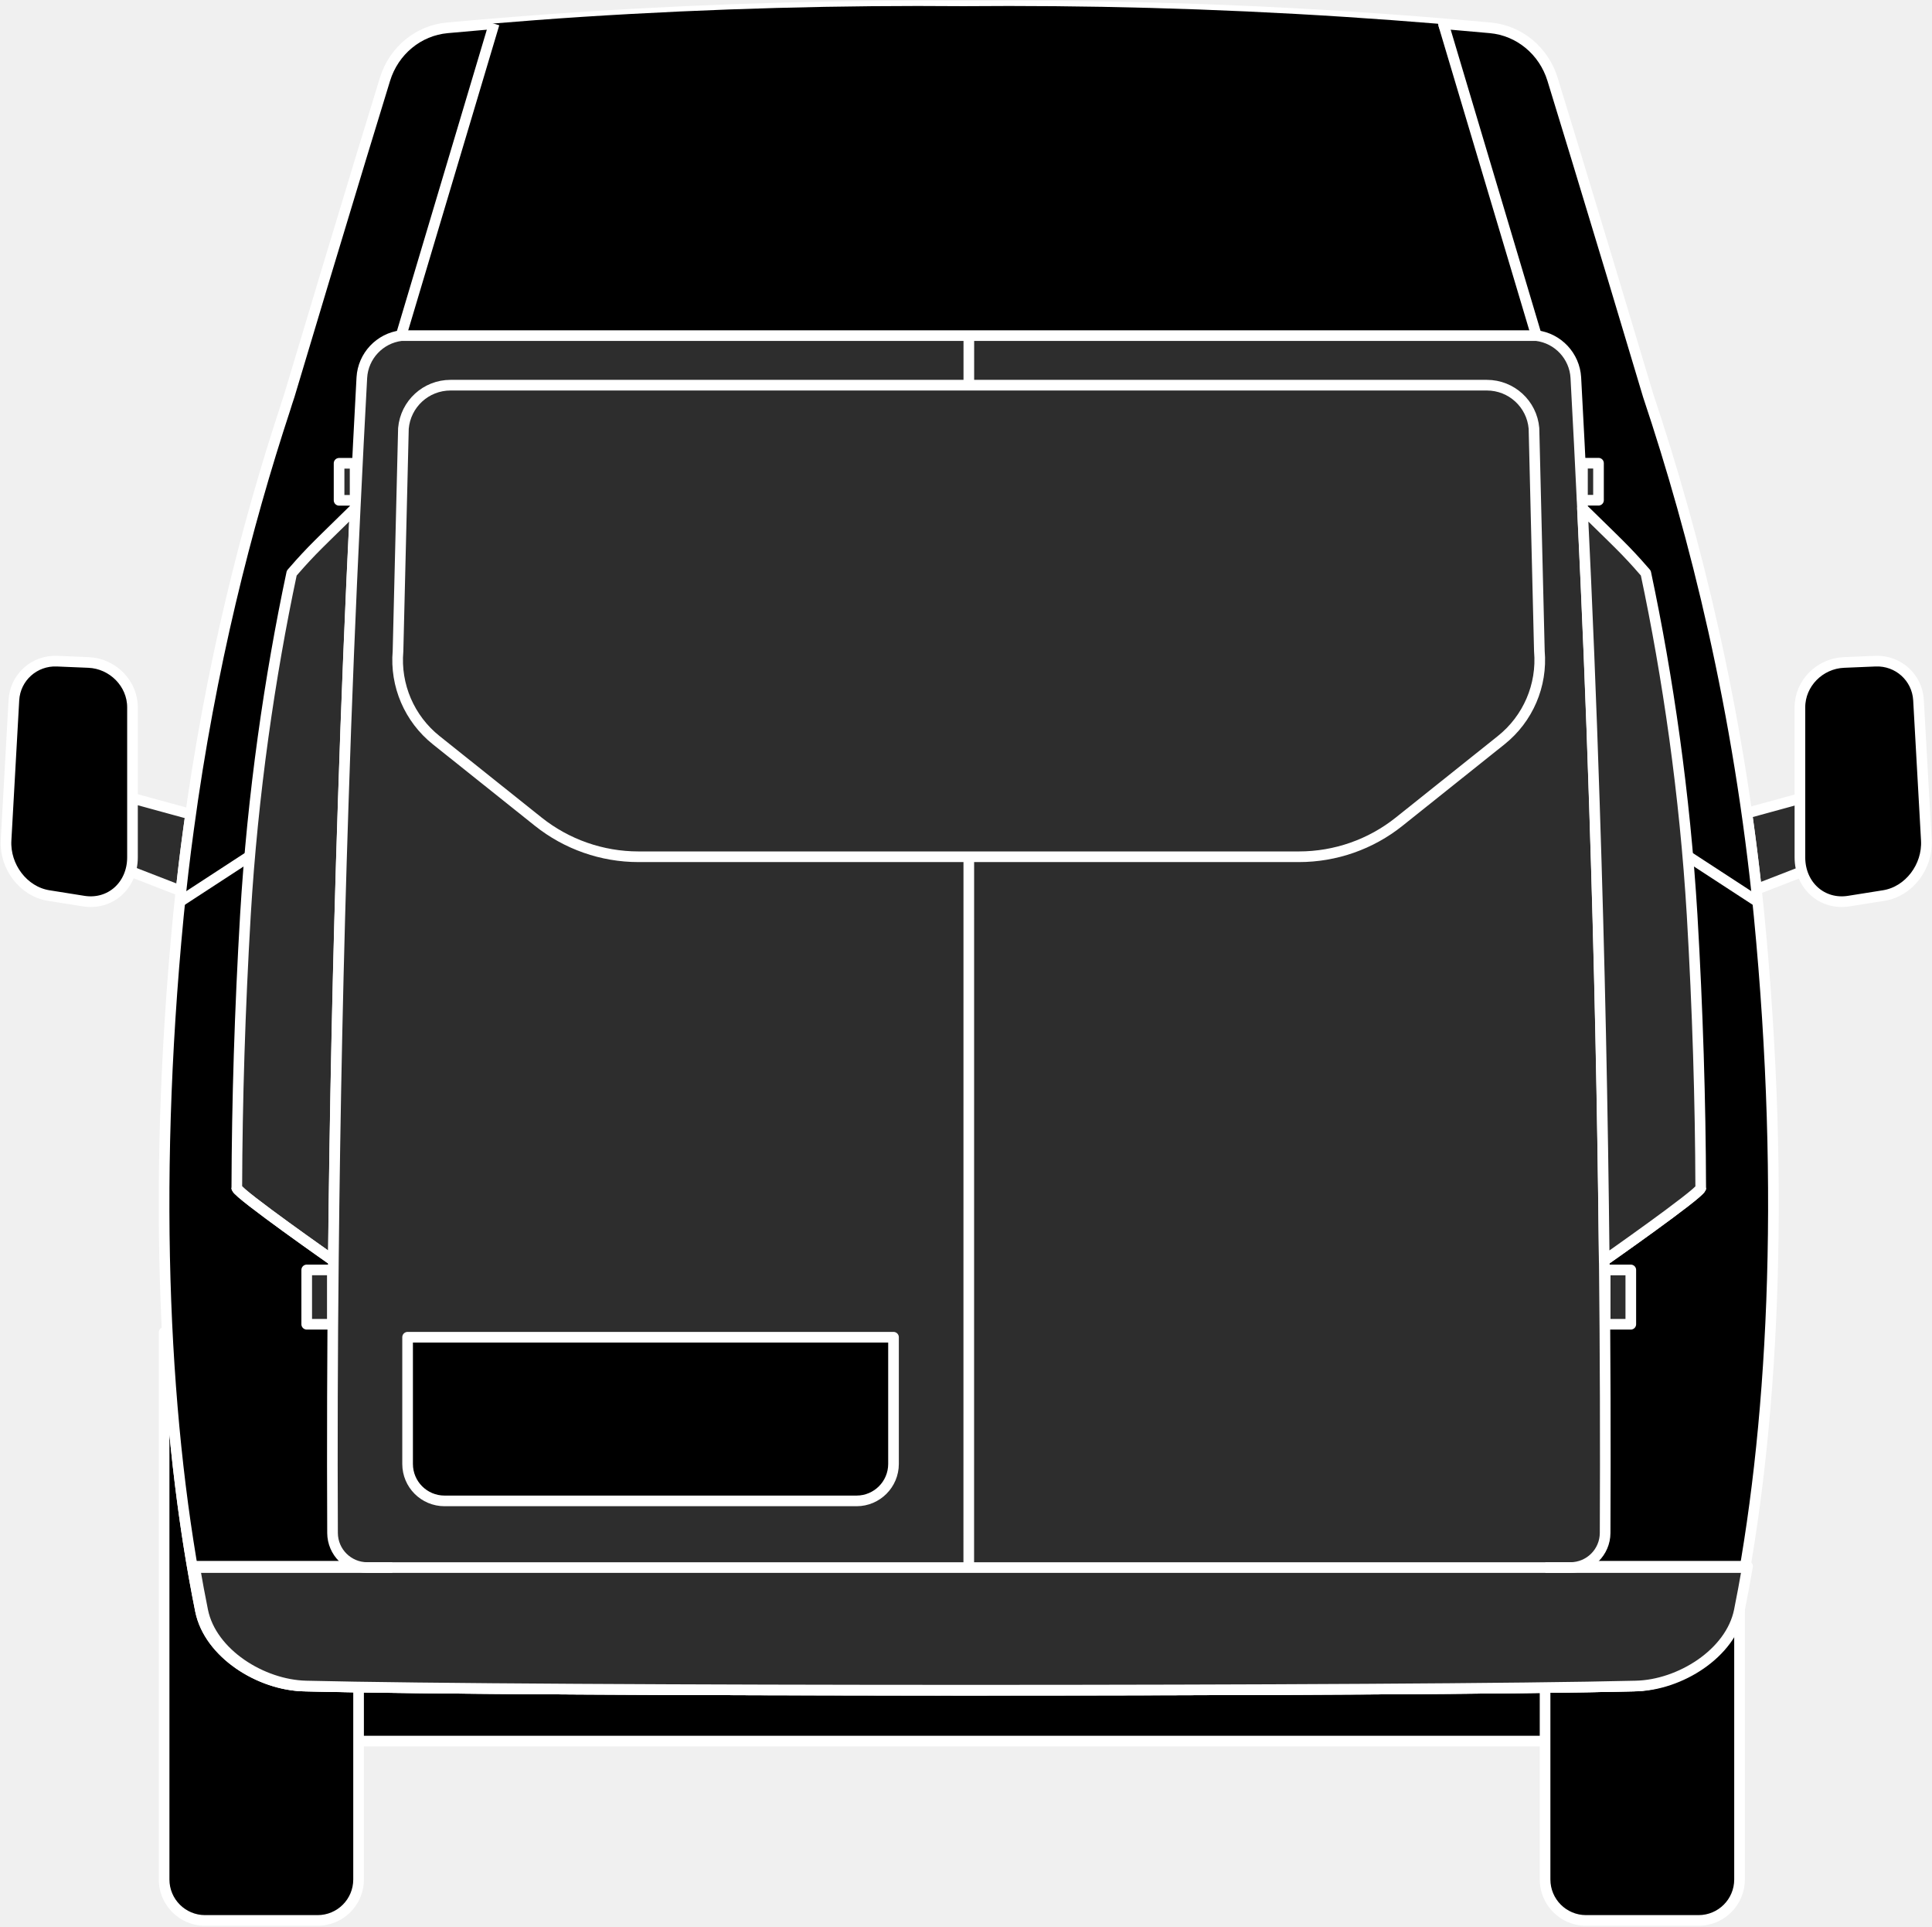
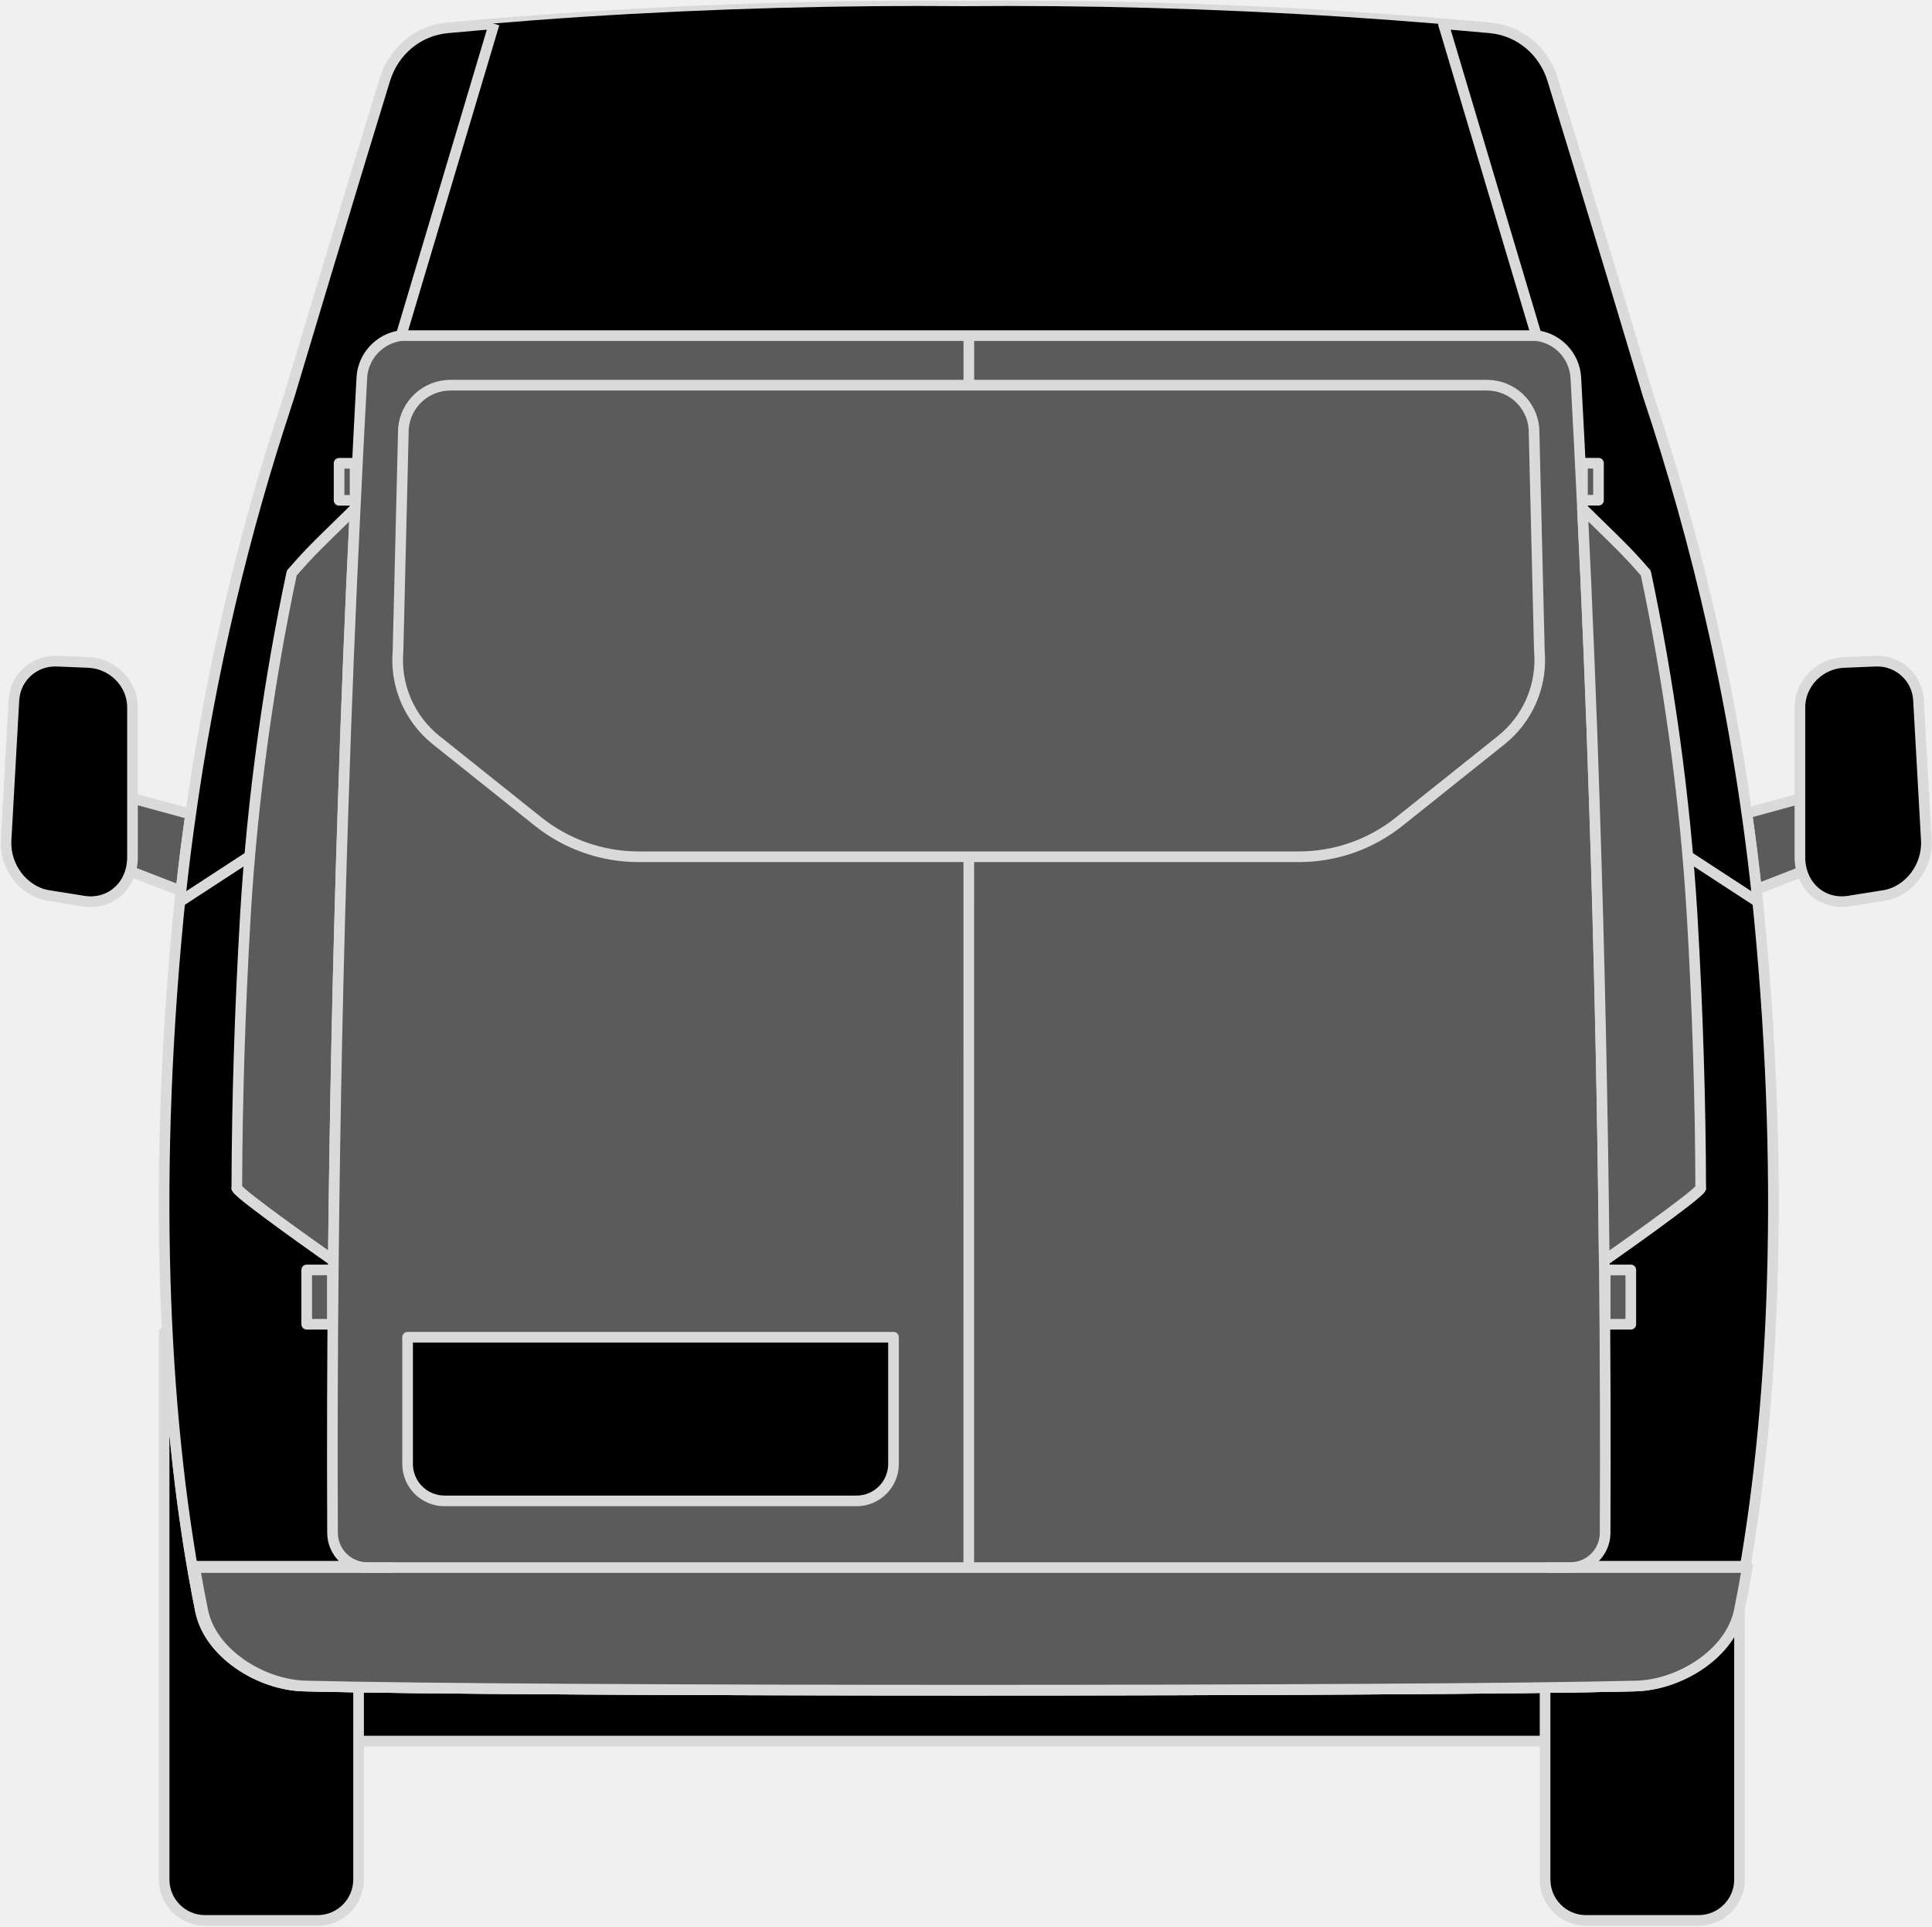
<svg xmlns="http://www.w3.org/2000/svg" width="323" height="322" viewBox="0 0 323 322" fill="none">
-   <path fill-rule="evenodd" clip-rule="evenodd" d="M55.144 281.911C94.916 282.679 216.568 282.711 263.152 282.007V291.02H55.144V281.911Z" fill="black" />
-   <path d="M55.144 281.911L55.161 281.021C54.922 281.017 54.691 281.108 54.52 281.276C54.35 281.443 54.254 281.672 54.254 281.911H55.144ZM263.152 282.007H264.042C264.042 281.768 263.947 281.54 263.777 281.373C263.607 281.205 263.377 281.113 263.139 281.117L263.152 282.007ZM263.152 291.02V291.91C263.644 291.91 264.042 291.512 264.042 291.02H263.152ZM55.144 291.02H54.254C54.254 291.512 54.652 291.91 55.144 291.91V291.02ZM55.126 282.801C94.911 283.569 216.574 283.601 263.166 282.897L263.139 281.117C216.563 281.821 94.921 281.789 55.161 281.021L55.126 282.801ZM264.042 291.02V282.007H262.262V291.02H264.042ZM55.144 291.91H263.152V290.13H55.144V291.91ZM54.254 281.911V291.02H56.034V281.911H54.254Z" fill="white" />
+   <path fill-rule="evenodd" clip-rule="evenodd" d="M55.143 281.911C94.915 282.679 216.568 282.711 263.152 282.007V291.02H55.143V281.911Z" fill="black" />
+   <path d="M55.143 281.911L55.161 281.021C54.922 281.016 54.691 281.108 54.52 281.276C54.35 281.443 54.253 281.672 54.253 281.911H55.143ZM263.152 282.007H264.042C264.042 281.768 263.946 281.54 263.777 281.373C263.607 281.205 263.377 281.113 263.139 281.117L263.152 282.007ZM263.152 291.02V291.91C263.644 291.91 264.042 291.512 264.042 291.02H263.152ZM55.143 291.02H54.253C54.253 291.512 54.652 291.91 55.143 291.91V291.02ZM55.126 282.801C94.91 283.569 216.574 283.601 263.165 282.897L263.139 281.117C216.563 281.821 94.921 281.789 55.161 281.021L55.126 282.801ZM264.042 291.02V282.007H262.262V291.02H264.042ZM55.143 291.91H263.152V290.13H55.143V291.91ZM54.253 281.911V291.02H56.033V281.911H54.253Z" fill="#DADADA" />
  <path fill-rule="evenodd" clip-rule="evenodd" d="M28.018 223.712C28.925 240.717 30.846 255.998 33.519 269.234C34.981 276.396 43.466 281.654 50.79 281.816C53.34 281.88 56.417 281.94 59.948 281.995V314.152C59.948 317.936 56.883 321 53.099 321H34.285C30.501 321 27.436 317.936 27.436 314.152V247.226V222.712L28.018 223.712Z" fill="black" />
-   <path d="M28.018 223.712L28.906 223.665C28.899 223.524 28.858 223.387 28.787 223.265L28.018 223.712ZM33.519 269.234L32.646 269.41L32.647 269.412L33.519 269.234ZM50.79 281.816L50.812 280.927L50.809 280.926L50.79 281.816ZM59.948 281.995H60.838C60.838 281.509 60.447 281.112 59.962 281.105L59.948 281.995ZM27.436 222.712L28.206 222.265C28.004 221.917 27.593 221.748 27.205 221.853C26.817 221.957 26.547 222.31 26.547 222.712H27.436ZM27.129 223.76C28.038 240.801 29.964 256.126 32.646 269.41L34.391 269.058C31.728 255.87 29.812 240.632 28.906 223.665L27.129 223.76ZM32.647 269.412C33.437 273.282 36.103 276.564 39.449 278.882C42.798 281.201 46.917 282.621 50.77 282.706L50.809 280.926C47.338 280.849 43.553 279.559 40.463 277.418C37.37 275.276 35.063 272.348 34.391 269.056L32.647 269.412ZM50.767 282.706C53.322 282.77 56.401 282.83 59.934 282.885L59.962 281.105C56.432 281.05 53.359 280.99 50.812 280.927L50.767 282.706ZM60.838 314.152V281.995H59.058V314.152H60.838ZM53.099 321.89C57.375 321.89 60.838 318.427 60.838 314.152H59.058C59.058 317.444 56.392 320.11 53.099 320.11V321.89ZM34.285 321.89H53.099V320.11H34.285V321.89ZM26.547 314.152C26.547 318.427 30.009 321.89 34.285 321.89V320.11C30.992 320.11 28.326 317.444 28.326 314.152H26.547ZM26.547 247.226V314.152H28.326V247.226H26.547ZM26.547 222.712V247.226H28.326V222.712H26.547ZM28.787 223.265L28.206 222.265L26.667 223.159L27.248 224.159L28.787 223.265Z" fill="white" />
+   <path d="M28.018 223.712L28.906 223.665C28.899 223.524 28.858 223.387 28.787 223.265L28.018 223.712ZM33.519 269.234L32.646 269.41L32.647 269.412L33.519 269.234ZM50.79 281.816L50.812 280.927L50.809 280.926L50.79 281.816ZM59.948 281.995H60.838C60.838 281.509 60.447 281.112 59.962 281.105L59.948 281.995ZM27.436 222.712L28.206 222.265C28.004 221.917 27.593 221.748 27.205 221.853C26.817 221.957 26.547 222.31 26.547 222.712H27.436ZM27.129 223.76C28.038 240.801 29.964 256.126 32.646 269.41L34.391 269.058C31.728 255.87 29.812 240.632 28.906 223.665L27.129 223.76ZM32.647 269.412C33.437 273.282 36.103 276.564 39.449 278.882C42.798 281.201 46.917 282.621 50.77 282.706L50.809 280.926C47.338 280.849 43.553 279.559 40.463 277.418C37.37 275.276 35.063 272.348 34.391 269.056L32.647 269.412ZM50.767 282.706C53.322 282.77 56.401 282.83 59.934 282.885L59.962 281.105C56.432 281.05 53.359 280.99 50.812 280.927L50.767 282.706ZM60.838 314.152V281.995H59.058V314.152H60.838ZM53.099 321.89C57.375 321.89 60.838 318.427 60.838 314.152H59.058C59.058 317.444 56.392 320.11 53.099 320.11V321.89ZM34.285 321.89H53.099V320.11H34.285V321.89ZM26.547 314.152C26.547 318.427 30.009 321.89 34.285 321.89V320.11C30.992 320.11 28.326 317.444 28.326 314.152H26.547ZM26.547 247.226V314.152H28.326V247.226H26.547ZM26.547 222.712V247.226H28.326V222.712H26.547ZM28.787 223.265L28.206 222.265L26.667 223.159L27.248 224.159L28.787 223.265Z" fill="#DADADA" />
  <path fill-rule="evenodd" clip-rule="evenodd" d="M258.312 282.073C264.277 281.997 269.3 281.911 273.133 281.815C280.457 281.653 288.942 276.395 290.404 269.233C290.546 268.531 290.685 267.822 290.823 267.108V314.151C290.823 317.935 287.758 320.999 283.975 320.999H265.16C261.376 320.999 258.312 317.935 258.312 314.151V282.073Z" fill="black" />
-   <path d="M258.312 282.073L258.3 281.183C257.813 281.19 257.422 281.586 257.422 282.073H258.312ZM273.133 281.815L273.113 280.925L273.111 280.925L273.133 281.815ZM290.404 269.233L291.276 269.411L291.277 269.409L290.404 269.233ZM290.823 267.108H291.713C291.713 266.649 291.364 266.266 290.907 266.222C290.45 266.179 290.035 266.49 289.949 266.94L290.823 267.108ZM258.323 282.963C264.29 282.887 269.317 282.801 273.155 282.705L273.111 280.925C269.283 281.021 264.264 281.107 258.3 281.183L258.323 282.963ZM273.153 282.705C277.005 282.619 281.125 281.2 284.474 278.88C287.819 276.563 290.486 273.281 291.276 269.411L289.532 269.055C288.86 272.347 286.553 275.275 283.46 277.417C280.37 279.557 276.585 280.848 273.113 280.925L273.153 282.705ZM291.277 269.409C291.419 268.704 291.559 267.993 291.697 267.276L289.949 266.94C289.812 267.652 289.673 268.357 289.532 269.057L291.277 269.409ZM289.933 267.108V314.151H291.713V267.108H289.933ZM289.933 314.151C289.933 317.443 287.267 320.109 283.975 320.109V321.889C288.25 321.889 291.713 318.426 291.713 314.151H289.933ZM283.975 320.109H265.16V321.889H283.975V320.109ZM265.16 320.109C261.867 320.109 259.202 317.443 259.202 314.151H257.422C257.422 318.426 260.884 321.889 265.16 321.889V320.109ZM259.202 314.151V282.073H257.422V314.151H259.202Z" fill="white" />
-   <path fill-rule="evenodd" clip-rule="evenodd" d="M293.643 148.654C293.171 144.327 292.636 140.08 292.045 135.917L306.919 131.846C309.472 131.161 312.13 132.588 312.954 135.107L313.245 136.012C314.069 138.52 312.78 141.236 310.32 142.187L293.643 148.654Z" fill="#2D2D2D" />
-   <path d="M293.643 148.654L292.758 148.75L292.884 149.903L293.965 149.484L293.643 148.654ZM292.045 135.917L291.81 135.059L291.053 135.266L291.164 136.042L292.045 135.917ZM306.919 131.846L306.688 130.986L306.684 130.987L306.919 131.846ZM312.954 135.107L313.802 134.836L313.8 134.83L312.954 135.107ZM313.245 136.012L312.397 136.284L312.399 136.29L313.245 136.012ZM310.32 142.187L309.998 141.357L309.998 141.358L310.32 142.187ZM294.528 148.557C294.055 144.22 293.519 139.964 292.926 135.792L291.164 136.042C291.754 140.196 292.288 144.433 292.758 148.75L294.528 148.557ZM292.28 136.776L307.154 132.704L306.684 130.987L291.81 135.059L292.28 136.776ZM307.149 132.705C309.249 132.142 311.432 133.317 312.108 135.384L313.8 134.83C312.828 131.86 309.696 130.179 306.688 130.986L307.149 132.705ZM312.107 135.379L312.397 136.284L314.092 135.741L313.802 134.836L312.107 135.379ZM312.399 136.29C313.075 138.347 312.018 140.576 309.998 141.357L310.641 143.017C313.542 141.895 315.062 138.692 314.09 135.735L312.399 136.29ZM309.998 141.358L293.321 147.824L293.965 149.484L310.641 143.017L309.998 141.358Z" fill="white" />
-   <path d="M308.265 110.732L313.523 110.512C317.33 110.349 320.522 113.228 320.743 117L322.054 140.458C322.298 144.845 319.164 149.012 314.951 149.685L309.113 150.614C304.632 151.333 300.918 148.014 300.918 143.301V118.242C300.906 114.226 304.238 110.895 308.265 110.732Z" fill="black" stroke="white" stroke-width="1.78" stroke-linejoin="round" />
-   <path fill-rule="evenodd" clip-rule="evenodd" d="M31.868 136.09C31.751 136.923 31.635 137.759 31.522 138.598C31.055 141.978 30.635 145.424 30.255 148.919L12.736 142.126C10.275 141.174 8.987 138.458 9.811 135.951L10.101 135.046C10.925 132.527 13.583 131.099 16.137 131.784L31.868 136.09Z" fill="#2D2D2D" />
-   <path d="M31.868 136.09L32.749 136.215L32.859 135.439L32.103 135.232L31.868 136.09ZM31.522 138.598L32.404 138.72L32.404 138.717L31.522 138.598ZM30.255 148.919L29.934 149.749L31.015 150.168L31.14 149.015L30.255 148.919ZM12.736 142.126L13.058 141.296L13.057 141.296L12.736 142.126ZM9.811 135.951L10.657 136.229L10.659 136.222L9.811 135.951ZM10.101 135.046L9.255 134.769L9.254 134.774L10.101 135.046ZM16.137 131.784L16.372 130.925L16.367 130.924L16.137 131.784ZM30.987 135.966C30.869 136.8 30.753 137.638 30.64 138.479L32.404 138.717C32.517 137.88 32.632 137.046 32.749 136.215L30.987 135.966ZM30.64 138.476C30.172 141.866 29.751 145.32 29.371 148.823L31.14 149.015C31.519 145.528 31.938 142.09 32.404 138.72L30.64 138.476ZM12.414 142.956L29.934 149.749L30.577 148.089L13.058 141.296L12.414 142.956ZM8.966 135.673C7.993 138.631 9.513 141.833 12.415 142.956L13.057 141.296C11.038 140.515 9.981 138.285 10.657 136.229L8.966 135.673ZM9.254 134.774L8.964 135.679L10.659 136.222L10.949 135.317L9.254 134.774ZM16.367 130.924C13.36 130.118 10.227 131.798 9.255 134.769L10.947 135.322C11.623 133.255 13.807 132.081 15.906 132.644L16.367 130.924ZM32.103 135.232L16.372 130.926L15.902 132.642L31.633 136.949L32.103 135.232Z" fill="white" />
-   <path d="M14.802 110.732L9.544 110.512C5.737 110.349 2.545 113.228 2.325 117L1.013 140.458C0.77 144.845 3.903 149.012 8.117 149.685L13.955 150.614C18.435 151.333 22.15 148.014 22.15 143.301V118.242C22.161 114.226 18.818 110.895 14.802 110.732Z" fill="black" stroke="white" stroke-width="1.78" stroke-linejoin="round" />
-   <path d="M48.376 66.112C48.121 66.855 47.888 67.598 47.656 68.341C41.214 87.91 35.167 111.554 31.523 138.598C30.873 143.299 30.316 148.127 29.828 153.037C25.313 199.627 27.53 239.567 33.519 269.234C34.981 276.396 43.466 281.654 50.79 281.816C87.851 282.745 236.072 282.745 273.133 281.816C280.457 281.654 288.942 276.396 290.405 269.234C296.382 239.567 298.611 199.627 294.095 153.037C290.753 118.796 283.359 89.454 275.548 66.112C271.601 52.88 267.597 39.602 263.546 26.289C262.223 21.948 260.9 17.607 259.565 13.266C258.091 8.472 253.982 5.095 249.153 4.654C241.539 3.957 233.774 3.342 225.87 2.831C203.561 1.38 182.216 0.858 161.962 1.032C141.696 0.858 120.351 1.392 98.054 2.831C90.149 3.342 82.384 3.957 74.77 4.654C69.942 5.095 65.833 8.472 64.359 13.266C63.036 17.595 61.701 21.936 60.377 26.289C56.327 39.614 52.334 52.88 48.376 66.112Z" fill="black" stroke="white" stroke-width="1.78" stroke-linejoin="round" />
-   <path d="M51.166 281.816C43.842 281.654 35.357 276.396 33.895 269.234C33.408 266.823 32.946 264.344 32.511 261.799H292.162C291.727 264.344 291.266 266.823 290.78 269.234C289.318 276.396 280.833 281.654 273.509 281.816C236.448 282.745 88.227 282.745 51.166 281.816Z" fill="#2D2D2D" stroke="white" stroke-width="1.78" stroke-linejoin="round" />
+   <path d="M258.312 282.073L258.3 281.183C257.813 281.19 257.422 281.586 257.422 282.073H258.312ZM273.133 281.815L273.113 280.925L273.111 280.925L273.133 281.815ZM290.404 269.233L291.276 269.411L291.277 269.409L290.404 269.233ZM290.823 267.108H291.713C291.713 266.649 291.364 266.266 290.907 266.222C290.45 266.179 290.035 266.49 289.949 266.94L290.823 267.108ZM258.323 282.963C264.29 282.887 269.317 282.801 273.155 282.705L273.111 280.925C269.283 281.021 264.264 281.107 258.3 281.183L258.323 282.963ZM273.153 282.705C277.005 282.619 281.125 281.2 284.474 278.88C287.819 276.563 290.486 273.281 291.276 269.411L289.532 269.055C288.86 272.347 286.553 275.275 283.46 277.417C280.37 279.557 276.585 280.848 273.113 280.925L273.153 282.705ZM291.277 269.409C291.419 268.704 291.559 267.993 291.697 267.276L289.949 266.94C289.812 267.652 289.673 268.357 289.532 269.057L291.277 269.409ZM289.933 267.108V314.151H291.713V267.108H289.933ZM289.933 314.151C289.933 317.443 287.267 320.109 283.975 320.109V321.889C288.25 321.889 291.713 318.426 291.713 314.151H289.933ZM283.975 320.109H265.16V321.889H283.975V320.109ZM265.16 320.109C261.867 320.109 259.202 317.443 259.202 314.151H257.422C257.422 318.426 260.884 321.889 265.16 321.889V320.109ZM259.202 314.151V282.073H257.422V314.151H259.202Z" fill="#DADADA" />
+   <path fill-rule="evenodd" clip-rule="evenodd" d="M293.643 148.654C293.171 144.327 292.636 140.08 292.045 135.917L306.919 131.846C309.472 131.161 312.13 132.588 312.954 135.107L313.245 136.013C314.069 138.52 312.78 141.236 310.32 142.187L293.643 148.654Z" fill="#5B5B5B" />
+   <path d="M293.643 148.654L292.758 148.75L292.884 149.903L293.965 149.484L293.643 148.654ZM292.045 135.917L291.81 135.059L291.054 135.266L291.164 136.042L292.045 135.917ZM306.919 131.846L306.688 130.986L306.684 130.987L306.919 131.846ZM312.954 135.107L313.802 134.836L313.8 134.83L312.954 135.107ZM313.245 136.013L312.397 136.284L312.399 136.29L313.245 136.013ZM310.32 142.187L309.999 141.357L309.998 141.358L310.32 142.187ZM294.528 148.557C294.055 144.22 293.519 139.965 292.926 135.792L291.164 136.042C291.754 140.196 292.288 144.433 292.758 148.75L294.528 148.557ZM292.28 136.776L307.154 132.704L306.684 130.987L291.81 135.059L292.28 136.776ZM307.149 132.705C309.249 132.142 311.432 133.317 312.109 135.384L313.8 134.83C312.828 131.86 309.696 130.179 306.688 130.986L307.149 132.705ZM312.107 135.379L312.397 136.284L314.092 135.741L313.802 134.836L312.107 135.379ZM312.399 136.29C313.075 138.347 312.018 140.576 309.999 141.357L310.641 143.017C313.542 141.895 315.062 138.692 314.09 135.735L312.399 136.29ZM309.998 141.358L293.321 147.824L293.965 149.484L310.641 143.017L309.998 141.358Z" fill="#DADADA" />
+   <path d="M308.265 110.732L313.523 110.512C317.33 110.349 320.522 113.228 320.743 117L322.054 140.458C322.298 144.845 319.164 149.012 314.951 149.685L309.113 150.614C304.632 151.333 300.918 148.014 300.918 143.301V118.242C300.906 114.226 304.238 110.895 308.265 110.732Z" fill="black" stroke="#DADADA" stroke-width="1.78" stroke-linejoin="round" />
+   <path fill-rule="evenodd" clip-rule="evenodd" d="M31.868 136.09C31.751 136.923 31.635 137.759 31.522 138.598C31.055 141.978 30.635 145.424 30.255 148.919L12.736 142.126C10.275 141.174 8.987 138.458 9.811 135.951L10.101 135.046C10.925 132.527 13.583 131.099 16.137 131.784L31.868 136.09Z" fill="#5B5B5B" />
+   <path d="M31.868 136.09L32.749 136.215L32.859 135.439L32.103 135.232L31.868 136.09ZM31.522 138.598L32.404 138.72L32.404 138.717L31.522 138.598ZM30.255 148.919L29.934 149.749L31.015 150.168L31.14 149.015L30.255 148.919ZM12.736 142.126L13.058 141.296L13.057 141.296L12.736 142.126ZM9.811 135.951L10.657 136.229L10.659 136.222L9.811 135.951ZM10.101 135.046L9.255 134.769L9.254 134.774L10.101 135.046ZM16.137 131.784L16.372 130.925L16.367 130.924L16.137 131.784ZM30.987 135.966C30.869 136.8 30.753 137.638 30.64 138.479L32.404 138.717C32.517 137.88 32.632 137.046 32.749 136.215L30.987 135.966ZM30.64 138.476C30.172 141.866 29.751 145.32 29.371 148.823L31.14 149.015C31.519 145.528 31.938 142.09 32.404 138.72L30.64 138.476ZM12.414 142.956L29.934 149.749L30.577 148.089L13.058 141.296L12.414 142.956ZM8.966 135.673C7.993 138.631 9.513 141.833 12.415 142.956L13.057 141.296C11.038 140.515 9.981 138.285 10.657 136.229L8.966 135.673ZM9.254 134.774L8.964 135.679L10.659 136.222L10.949 135.317L9.254 134.774ZM16.367 130.924C13.36 130.118 10.227 131.798 9.255 134.769L10.947 135.322C11.623 133.255 13.807 132.081 15.906 132.644L16.367 130.924ZM32.103 135.232L16.372 130.926L15.902 132.642L31.633 136.949L32.103 135.232Z" fill="#DADADA" />
+   <path d="M14.802 110.732L9.544 110.512C5.737 110.349 2.545 113.228 2.325 117L1.013 140.458C0.77 144.845 3.903 149.012 8.117 149.685L13.955 150.614C18.435 151.333 22.15 148.014 22.15 143.301V118.242C22.161 114.226 18.818 110.895 14.802 110.732Z" fill="black" stroke="#DADADA" stroke-width="1.78" stroke-linejoin="round" />
+   <path d="M48.376 66.112C48.121 66.855 47.888 67.598 47.656 68.341C41.214 87.91 35.167 111.554 31.523 138.598C30.873 143.299 30.316 148.127 29.828 153.037C25.313 199.627 27.53 239.567 33.519 269.234C34.981 276.396 43.466 281.654 50.79 281.816C87.851 282.745 236.072 282.745 273.133 281.816C280.457 281.654 288.942 276.396 290.405 269.234C296.382 239.567 298.611 199.627 294.095 153.037C290.753 118.796 283.359 89.454 275.548 66.112C271.601 52.88 267.597 39.602 263.546 26.289C262.223 21.948 260.9 17.607 259.565 13.266C258.091 8.472 253.982 5.095 249.153 4.654C241.539 3.957 233.774 3.342 225.87 2.831C203.561 1.38 182.216 0.858 161.962 1.032C141.696 0.858 120.351 1.392 98.054 2.831C90.149 3.342 82.384 3.957 74.77 4.654C69.942 5.095 65.833 8.472 64.359 13.266C63.036 17.595 61.701 21.936 60.377 26.289C56.327 39.614 52.334 52.88 48.376 66.112Z" fill="black" stroke="#DADADA" stroke-width="1.78" stroke-linejoin="round" />
+   <path d="M51.166 281.816C43.842 281.654 35.357 276.396 33.895 269.234C33.408 266.823 32.946 264.344 32.511 261.799H292.162C291.727 264.344 291.266 266.823 290.78 269.234C289.318 276.396 280.833 281.654 273.509 281.816C236.448 282.745 88.227 282.745 51.166 281.816Z" fill="#5B5B5B" stroke="#DADADA" stroke-width="1.78" stroke-linejoin="round" />
  <path d="M161.059 1.032C181.313 0.858 202.658 1.38 224.967 2.831C230.108 3.163 235.384 3.554 240.404 3.968L256.104 56.095H66.307L81.86 3.979C86.838 3.569 92.054 3.161 97.151 2.831C119.448 1.392 140.793 0.858 161.059 1.032Z" fill="black" />
-   <path d="M61.268 262.015H161.82L162.089 55.422L66.933 56.096C63.346 56.537 60.56 59.497 60.351 63.118C59.957 70.373 59.585 77.65 59.237 84.974C58.448 101.201 57.775 117.613 57.241 134.234C56.382 160.141 55.848 185.665 55.593 210.724C55.43 226.069 55.384 241.251 55.453 256.247C55.476 259.439 58.065 262.015 61.268 262.015Z" fill="#2D2D2D" />
-   <path d="M263.31 63.119C263.101 59.509 260.327 56.538 256.729 56.097L161.83 56.085L161.818 262.016H262.393C265.585 262.016 268.185 259.451 268.208 256.247C268.278 241.251 268.231 226.069 268.069 210.725C267.813 185.677 267.279 160.153 266.42 134.235C265.886 117.614 265.213 101.202 264.424 84.975C264.076 77.651 263.704 70.373 263.31 63.119Z" fill="#2D2D2D" />
-   <path d="M161.792 143.205H216.995C223.089 143.205 228.997 141.139 233.756 137.332L250.806 123.717C255.287 120.142 257.689 114.559 257.19 108.849L256.285 71.602C255.937 67.516 252.513 64.382 248.415 64.382H161.781H75.146C71.049 64.382 67.637 67.516 67.277 71.602L66.372 108.849C65.873 114.559 68.275 120.142 72.755 123.717L89.806 137.332C94.565 141.128 100.473 143.205 106.566 143.205H161.792Z" fill="#2D2D2D" />
-   <path d="M48.772 95.792C49.526 94.91 50.675 93.61 52.15 92.078C52.904 91.3 53.473 90.743 54.471 89.757C55.759 88.492 57.419 86.867 59.369 84.963C58.58 101.189 57.907 117.602 57.373 134.223C56.514 160.141 55.98 185.665 55.724 210.713C55.724 210.713 39.962 199.675 39.591 198.595C39.637 184.04 40.102 168.812 41.03 152.957C42.237 132.749 45.093 113.121 48.772 95.792Z" fill="#2D2D2D" stroke="white" stroke-width="1.78" stroke-linejoin="round" />
-   <path d="M161.962 262.016H61.411C58.207 262.016 55.619 259.439 55.596 256.247C55.526 241.251 55.573 226.069 55.735 210.725C55.99 185.665 56.524 160.142 57.383 134.235C57.917 117.614 58.59 101.202 59.38 84.975C59.728 77.651 60.099 70.373 60.494 63.119C60.703 59.498 63.489 56.538 67.075 56.097H256.872C260.471 56.538 263.245 59.509 263.454 63.119C263.848 70.373 264.22 77.651 264.568 84.975C265.357 101.202 266.03 117.614 266.564 134.235C267.423 160.153 267.957 185.677 268.212 210.725C268.375 226.069 268.421 241.251 268.352 256.247C268.328 259.451 265.729 262.016 262.537 262.016H161.962L161.974 56.085L161.962 262.016Z" fill="#2D2D2D" />
-   <path d="M161.962 262.016H61.411C58.207 262.016 55.619 259.439 55.596 256.247C55.526 241.251 55.573 226.069 55.735 210.725C55.99 185.665 56.524 160.142 57.383 134.235C57.917 117.614 58.59 101.202 59.38 84.975C59.728 77.651 60.099 70.373 60.494 63.119C60.703 59.498 63.489 56.538 67.075 56.097H256.872C260.471 56.538 263.245 59.509 263.454 63.119C263.848 70.373 264.22 77.651 264.568 84.975C265.357 101.202 266.03 117.614 266.564 134.235C267.423 160.153 267.957 185.677 268.212 210.725C268.375 226.069 268.421 241.251 268.352 256.247C268.328 259.451 265.728 262.016 262.537 262.016H161.962ZM161.962 262.016L161.974 56.085" stroke="white" stroke-width="1.78" stroke-linejoin="round" />
-   <path d="M39.578 198.548C39.578 198.548 39.578 198.571 39.601 198.594C39.973 199.685 55.735 210.712 55.735 210.712" fill="#2D2D2D" />
-   <path d="M39.578 198.548C39.578 198.548 39.578 198.571 39.601 198.594C39.973 199.685 55.735 210.712 55.735 210.712" stroke="white" stroke-width="1.78" stroke-linejoin="round" />
-   <path d="M59.369 77.439H56.688V83.626H59.369V77.439Z" fill="#2D2D2D" stroke="white" stroke-width="1.78" stroke-linejoin="round" />
-   <path d="M55.561 212.268H51.278V221.344H55.561V212.268Z" fill="#2D2D2D" stroke="white" stroke-width="1.78" stroke-linejoin="round" />
-   <path d="M65.579 262.015H32.174" stroke="white" stroke-width="1.78" stroke-linejoin="round" />
-   <path d="M41.679 143.148L30.072 150.715" stroke="white" stroke-width="1.78" stroke-miterlimit="10" />
-   <path d="M161.962 143.205H217.165C223.259 143.205 229.167 141.139 233.926 137.332L250.976 123.717C255.457 120.142 257.859 114.559 257.36 108.849L256.455 71.602C256.107 67.516 252.682 64.382 248.585 64.382H161.951H75.316C71.219 64.382 67.807 67.516 67.447 71.602L66.541 108.849C66.042 114.559 68.445 120.142 72.925 123.717L89.976 137.332C94.735 141.128 100.643 143.205 106.736 143.205H161.962Z" fill="#2D2D2D" stroke="white" stroke-width="1.78" stroke-linejoin="round" />
-   <path d="M284.358 198.548C284.358 198.548 284.358 198.571 284.335 198.594C283.963 199.685 268.201 210.712 268.201 210.712" fill="#2D2D2D" />
-   <path d="M284.358 198.548C284.358 198.548 284.358 198.571 284.335 198.594C283.963 199.685 268.201 210.712 268.201 210.712" stroke="white" stroke-width="1.78" stroke-linejoin="round" />
-   <path d="M264.563 83.611H267.244V77.424H264.563V83.611Z" fill="#2D2D2D" stroke="white" stroke-width="1.78" stroke-linejoin="round" />
-   <path d="M268.362 221.345H272.645V212.269H268.362V221.345Z" fill="#2D2D2D" stroke="white" stroke-width="1.78" stroke-linejoin="round" />
-   <path d="M258.358 262.015H291.752" stroke="white" stroke-width="1.78" stroke-linejoin="round" />
-   <path d="M282.245 143.148L293.852 150.715" stroke="white" stroke-width="1.78" stroke-miterlimit="10" />
-   <path d="M143.206 250.873H74.319C70.906 250.873 68.144 248.111 68.144 244.698V223.516H149.381V244.698C149.381 248.099 146.618 250.873 143.206 250.873Z" fill="black" stroke="white" stroke-width="1.78" stroke-linejoin="round" />
-   <path d="M275.153 95.792C274.398 94.91 273.249 93.61 271.775 92.078C271.021 91.3 270.452 90.743 269.454 89.757C268.165 88.492 266.506 86.867 264.556 84.963C265.345 101.189 266.018 117.602 266.552 134.223C267.411 160.141 267.945 185.665 268.2 210.713C268.2 210.713 283.963 199.675 284.334 198.595C284.288 184.04 283.823 168.812 282.895 152.957C281.688 132.749 278.832 113.121 275.153 95.792Z" fill="#2D2D2D" stroke="white" stroke-width="1.78" stroke-linejoin="round" />
-   <path d="M67.062 56.083L82.616 3.968" stroke="white" stroke-width="1.78" stroke-linejoin="round" />
-   <path d="M256.86 56.083L241.307 3.968" stroke="white" stroke-width="1.78" stroke-linejoin="round" />
+   <path d="M61.268 262.015H161.82L162.089 55.422L66.933 56.096C63.346 56.537 60.56 59.497 60.351 63.118C59.957 70.373 59.585 77.65 59.237 84.974C58.448 101.201 57.775 117.613 57.241 134.234C56.382 160.141 55.848 185.665 55.593 210.724C55.43 226.069 55.384 241.251 55.453 256.247C55.476 259.439 58.065 262.015 61.268 262.015Z" fill="#5B5B5B" />
+   <path d="M263.31 63.119C263.101 59.509 260.327 56.538 256.729 56.097L161.83 56.085L161.818 262.016H262.393C265.585 262.016 268.185 259.451 268.208 256.247C268.278 241.251 268.231 226.069 268.069 210.725C267.813 185.677 267.279 160.153 266.42 134.235C265.886 117.614 265.213 101.202 264.424 84.975C264.076 77.651 263.704 70.373 263.31 63.119Z" fill="#5B5B5B" />
+   <path d="M161.792 143.205H216.995C223.089 143.205 228.997 141.139 233.756 137.332L250.806 123.717C255.287 120.142 257.689 114.559 257.19 108.849L256.285 71.602C255.937 67.516 252.513 64.382 248.415 64.382H161.781H75.146C71.049 64.382 67.637 67.516 67.277 71.602L66.372 108.849C65.873 114.559 68.275 120.142 72.755 123.717L89.806 137.332C94.565 141.128 100.473 143.205 106.566 143.205H161.792Z" fill="#5B5B5B" />
+   <path d="M48.772 95.792C49.526 94.91 50.675 93.61 52.15 92.078C52.904 91.3 53.473 90.743 54.471 89.757C55.759 88.492 57.419 86.867 59.369 84.963C58.58 101.189 57.907 117.602 57.373 134.223C56.514 160.141 55.98 185.665 55.724 210.713C55.724 210.713 39.962 199.675 39.591 198.595C39.637 184.04 40.102 168.812 41.03 152.957C42.237 132.749 45.093 113.121 48.772 95.792Z" fill="#5B5B5B" stroke="#DADADA" stroke-width="1.78" stroke-linejoin="round" />
+   <path d="M161.962 262.016H61.411C58.207 262.016 55.619 259.439 55.596 256.247C55.526 241.251 55.573 226.069 55.735 210.725C55.99 185.665 56.524 160.142 57.383 134.235C57.917 117.614 58.59 101.202 59.38 84.975C59.728 77.651 60.099 70.373 60.494 63.119C60.703 59.498 63.489 56.538 67.075 56.097H256.872C260.471 56.538 263.245 59.509 263.454 63.119C263.848 70.373 264.22 77.651 264.568 84.975C265.357 101.202 266.03 117.614 266.564 134.235C267.423 160.153 267.957 185.677 268.212 210.725C268.375 226.069 268.421 241.251 268.352 256.247C268.328 259.451 265.728 262.016 262.537 262.016H161.962L161.974 56.085Z" fill="#5B5B5B" />
+   <path d="M161.962 262.016H61.411C58.207 262.016 55.619 259.439 55.596 256.247C55.526 241.251 55.573 226.069 55.735 210.725C55.99 185.665 56.524 160.142 57.383 134.235C57.917 117.614 58.59 101.202 59.38 84.975C59.728 77.651 60.099 70.373 60.494 63.119C60.703 59.498 63.489 56.538 67.075 56.097H256.872C260.471 56.538 263.245 59.509 263.454 63.119C263.848 70.373 264.22 77.651 264.568 84.975C265.357 101.202 266.03 117.614 266.564 134.235C267.423 160.153 267.957 185.677 268.212 210.725C268.375 226.069 268.421 241.251 268.352 256.247C268.328 259.451 265.728 262.016 262.537 262.016H161.962ZM161.962 262.016L161.974 56.085" stroke="#DADADA" stroke-width="1.78" stroke-linejoin="round" />
+   <path d="M39.578 198.548C39.578 198.548 39.578 198.571 39.601 198.594C39.973 199.685 55.735 210.712 55.735 210.712" fill="#5B5B5B" />
+   <path d="M39.578 198.548C39.578 198.548 39.578 198.571 39.601 198.594C39.973 199.685 55.735 210.712 55.735 210.712" stroke="#DADADA" stroke-width="1.78" stroke-linejoin="round" />
+   <path d="M59.369 77.439H56.688V83.626H59.369V77.439Z" fill="#5B5B5B" stroke="#DADADA" stroke-width="1.78" stroke-linejoin="round" />
+   <path d="M55.561 212.268H51.278V221.344H55.561V212.268Z" fill="#5B5B5B" stroke="#DADADA" stroke-width="1.78" stroke-linejoin="round" />
+   <path d="M65.579 262.015H32.174" stroke="#DADADA" stroke-width="1.78" stroke-linejoin="round" />
+   <path d="M41.679 143.148L30.072 150.715" stroke="#DADADA" stroke-width="1.78" stroke-miterlimit="10" />
+   <path d="M161.962 143.205H217.165C223.259 143.205 229.167 141.139 233.926 137.332L250.976 123.717C255.457 120.142 257.859 114.559 257.36 108.849L256.455 71.602C256.107 67.516 252.682 64.382 248.585 64.382H161.951H75.316C71.219 64.382 67.807 67.516 67.447 71.602L66.541 108.849C66.042 114.559 68.445 120.142 72.925 123.717L89.976 137.332C94.735 141.128 100.643 143.205 106.736 143.205H161.962Z" fill="#5B5B5B" stroke="#DADADA" stroke-width="1.78" stroke-linejoin="round" />
+   <path d="M284.358 198.548C284.358 198.548 284.358 198.571 284.335 198.594C283.963 199.685 268.201 210.712 268.201 210.712" fill="#5B5B5B" />
+   <path d="M284.358 198.548C284.358 198.548 284.358 198.571 284.335 198.594C283.963 199.685 268.201 210.712 268.201 210.712" stroke="#DADADA" stroke-width="1.78" stroke-linejoin="round" />
+   <path d="M264.563 83.611H267.244V77.424H264.563V83.611Z" fill="#5B5B5B" stroke="#DADADA" stroke-width="1.78" stroke-linejoin="round" />
+   <path d="M268.362 221.345H272.645V212.269H268.362V221.345Z" fill="#5B5B5B" stroke="#DADADA" stroke-width="1.78" stroke-linejoin="round" />
+   <path d="M258.358 262.015H291.752" stroke="#DADADA" stroke-width="1.78" stroke-linejoin="round" />
+   <path d="M282.245 143.148L293.852 150.715" stroke="#DADADA" stroke-width="1.78" stroke-miterlimit="10" />
+   <path d="M143.206 250.873H74.319C70.906 250.873 68.144 248.111 68.144 244.698V223.516H149.381V244.698C149.381 248.099 146.618 250.873 143.206 250.873Z" fill="black" stroke="#DADADA" stroke-width="1.78" stroke-linejoin="round" />
+   <path d="M275.153 95.792C274.398 94.91 273.249 93.61 271.775 92.078C271.021 91.3 270.452 90.743 269.454 89.757C268.165 88.492 266.506 86.867 264.556 84.963C265.345 101.189 266.018 117.602 266.552 134.223C267.411 160.141 267.945 185.665 268.2 210.713C268.2 210.713 283.963 199.675 284.334 198.595C284.288 184.04 283.823 168.812 282.895 152.957C281.688 132.749 278.832 113.121 275.153 95.792Z" fill="#5B5B5B" stroke="#DADADA" stroke-width="1.78" stroke-linejoin="round" />
+   <path d="M67.062 56.083L82.616 3.968" stroke="#DADADA" stroke-width="1.78" stroke-linejoin="round" />
+   <path d="M256.86 56.083L241.307 3.968" stroke="#DADADA" stroke-width="1.78" stroke-linejoin="round" />
</svg>
